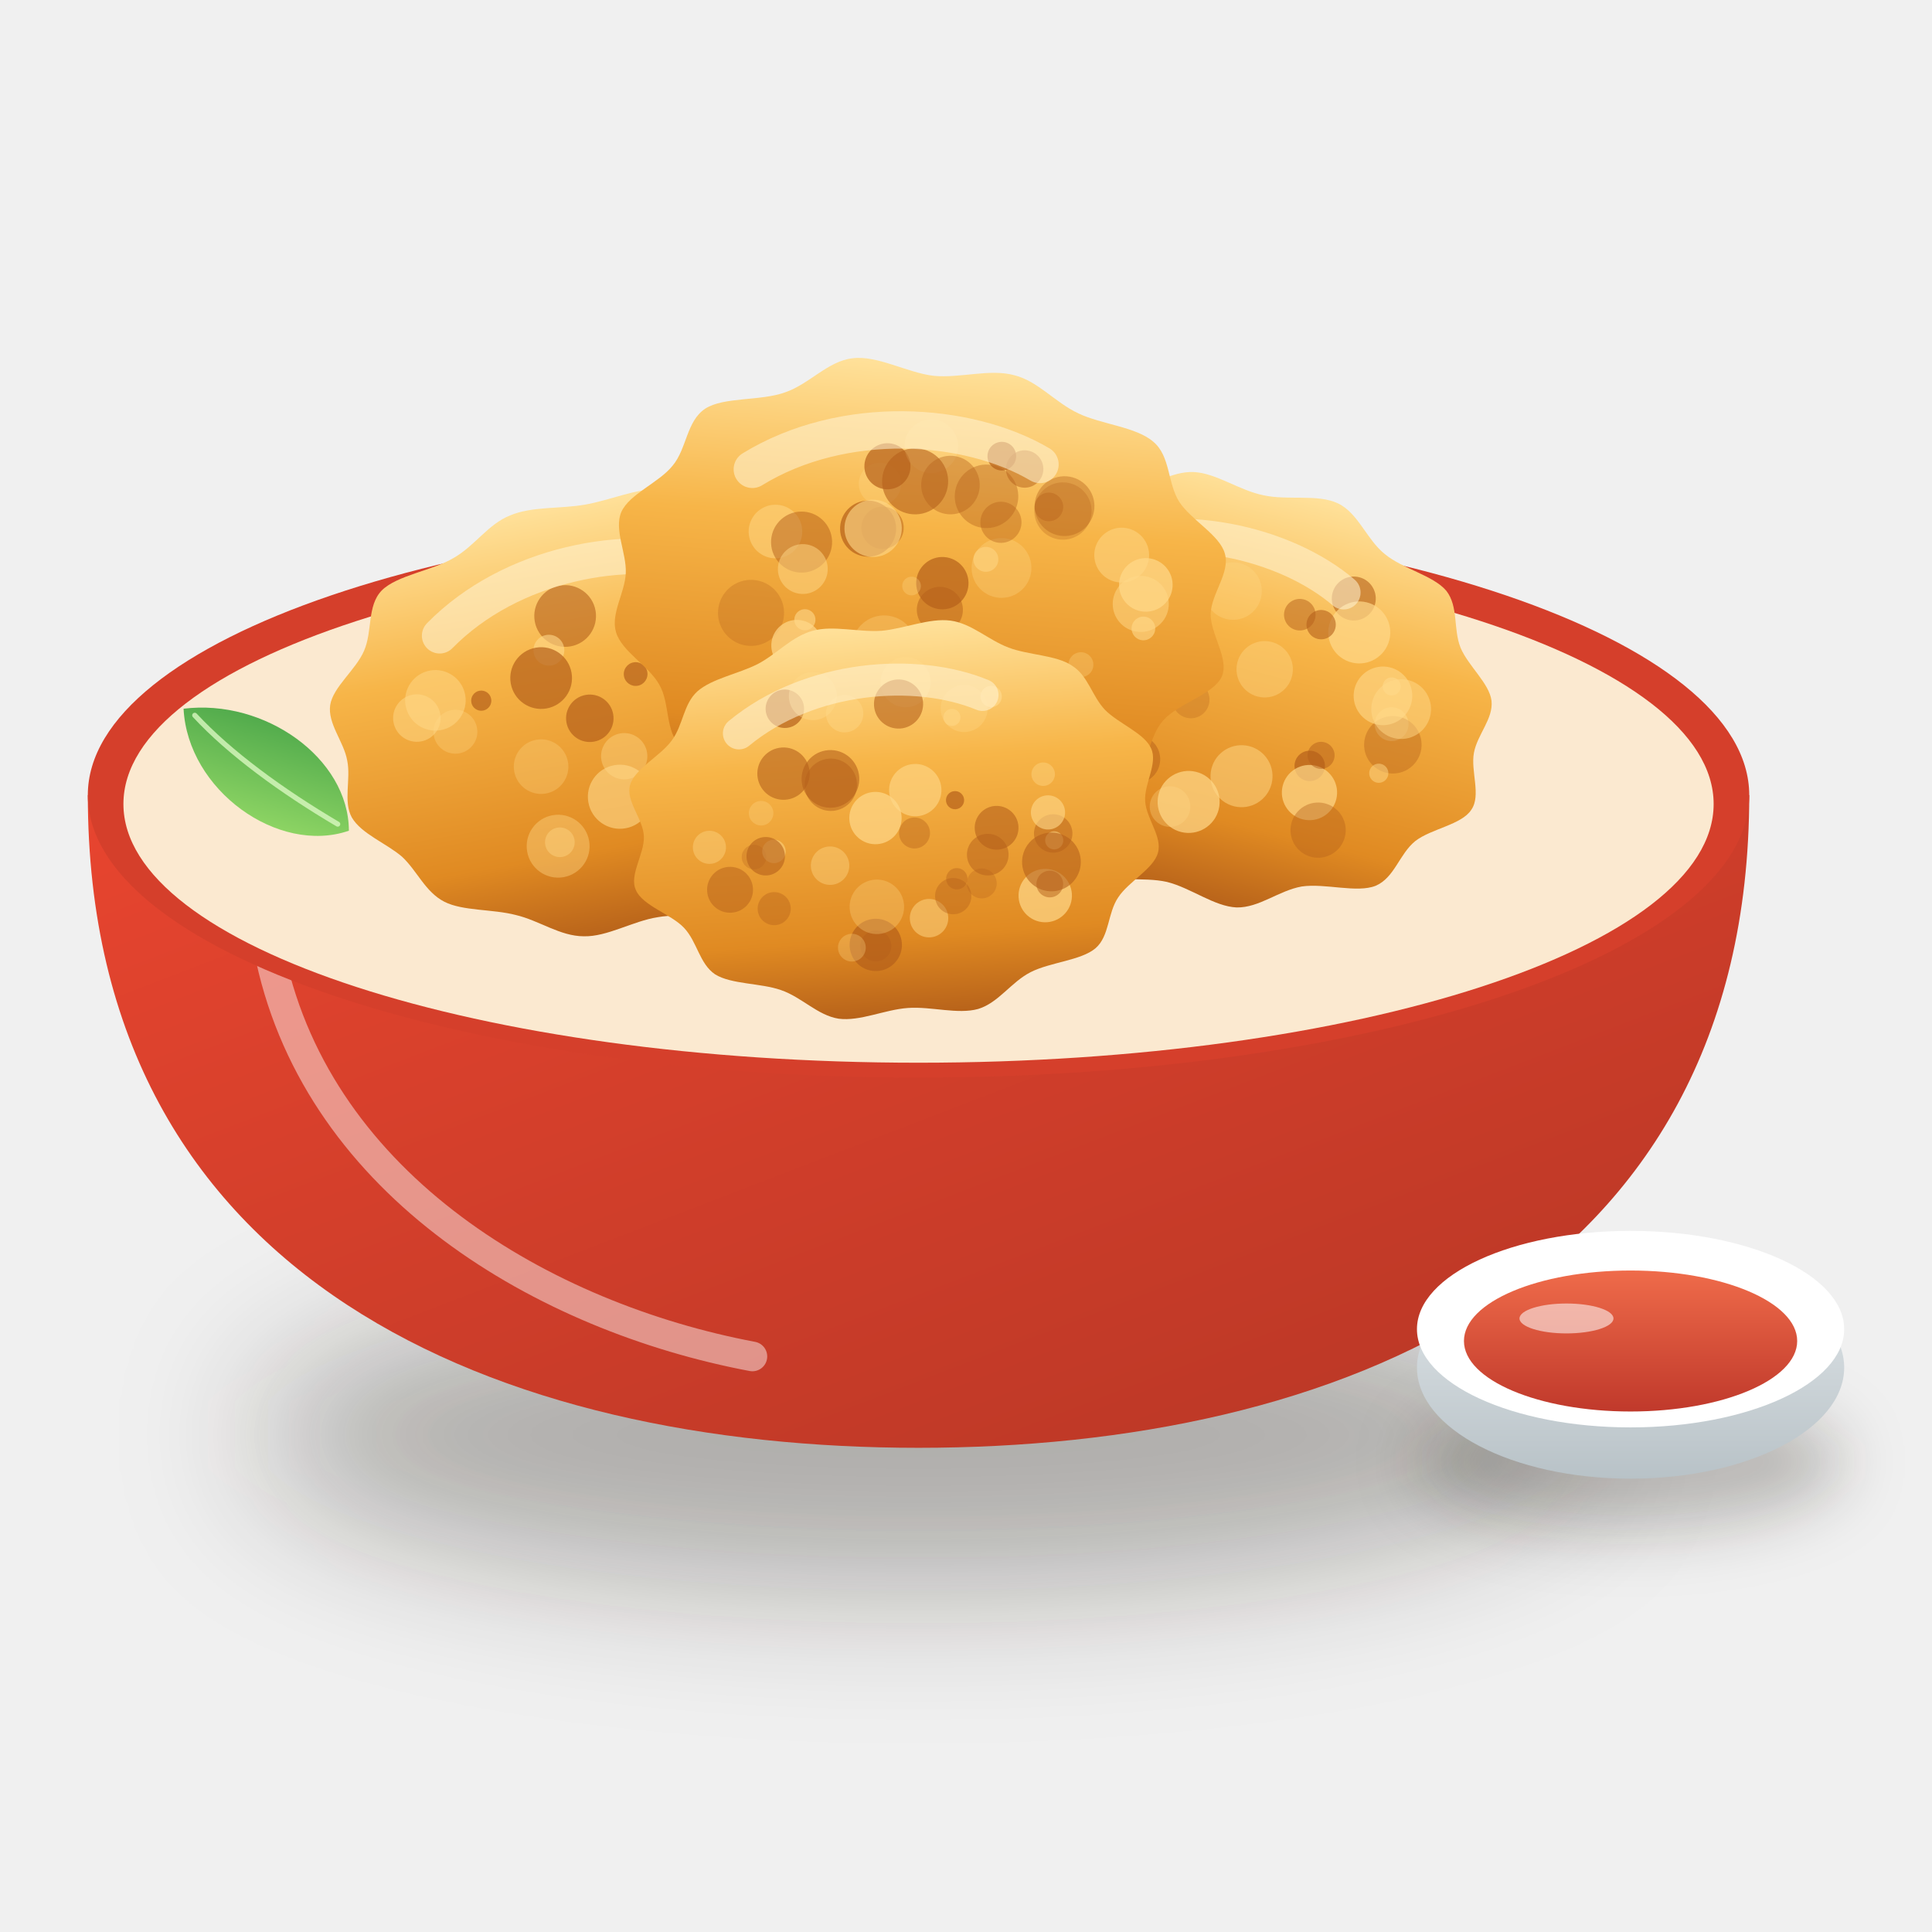
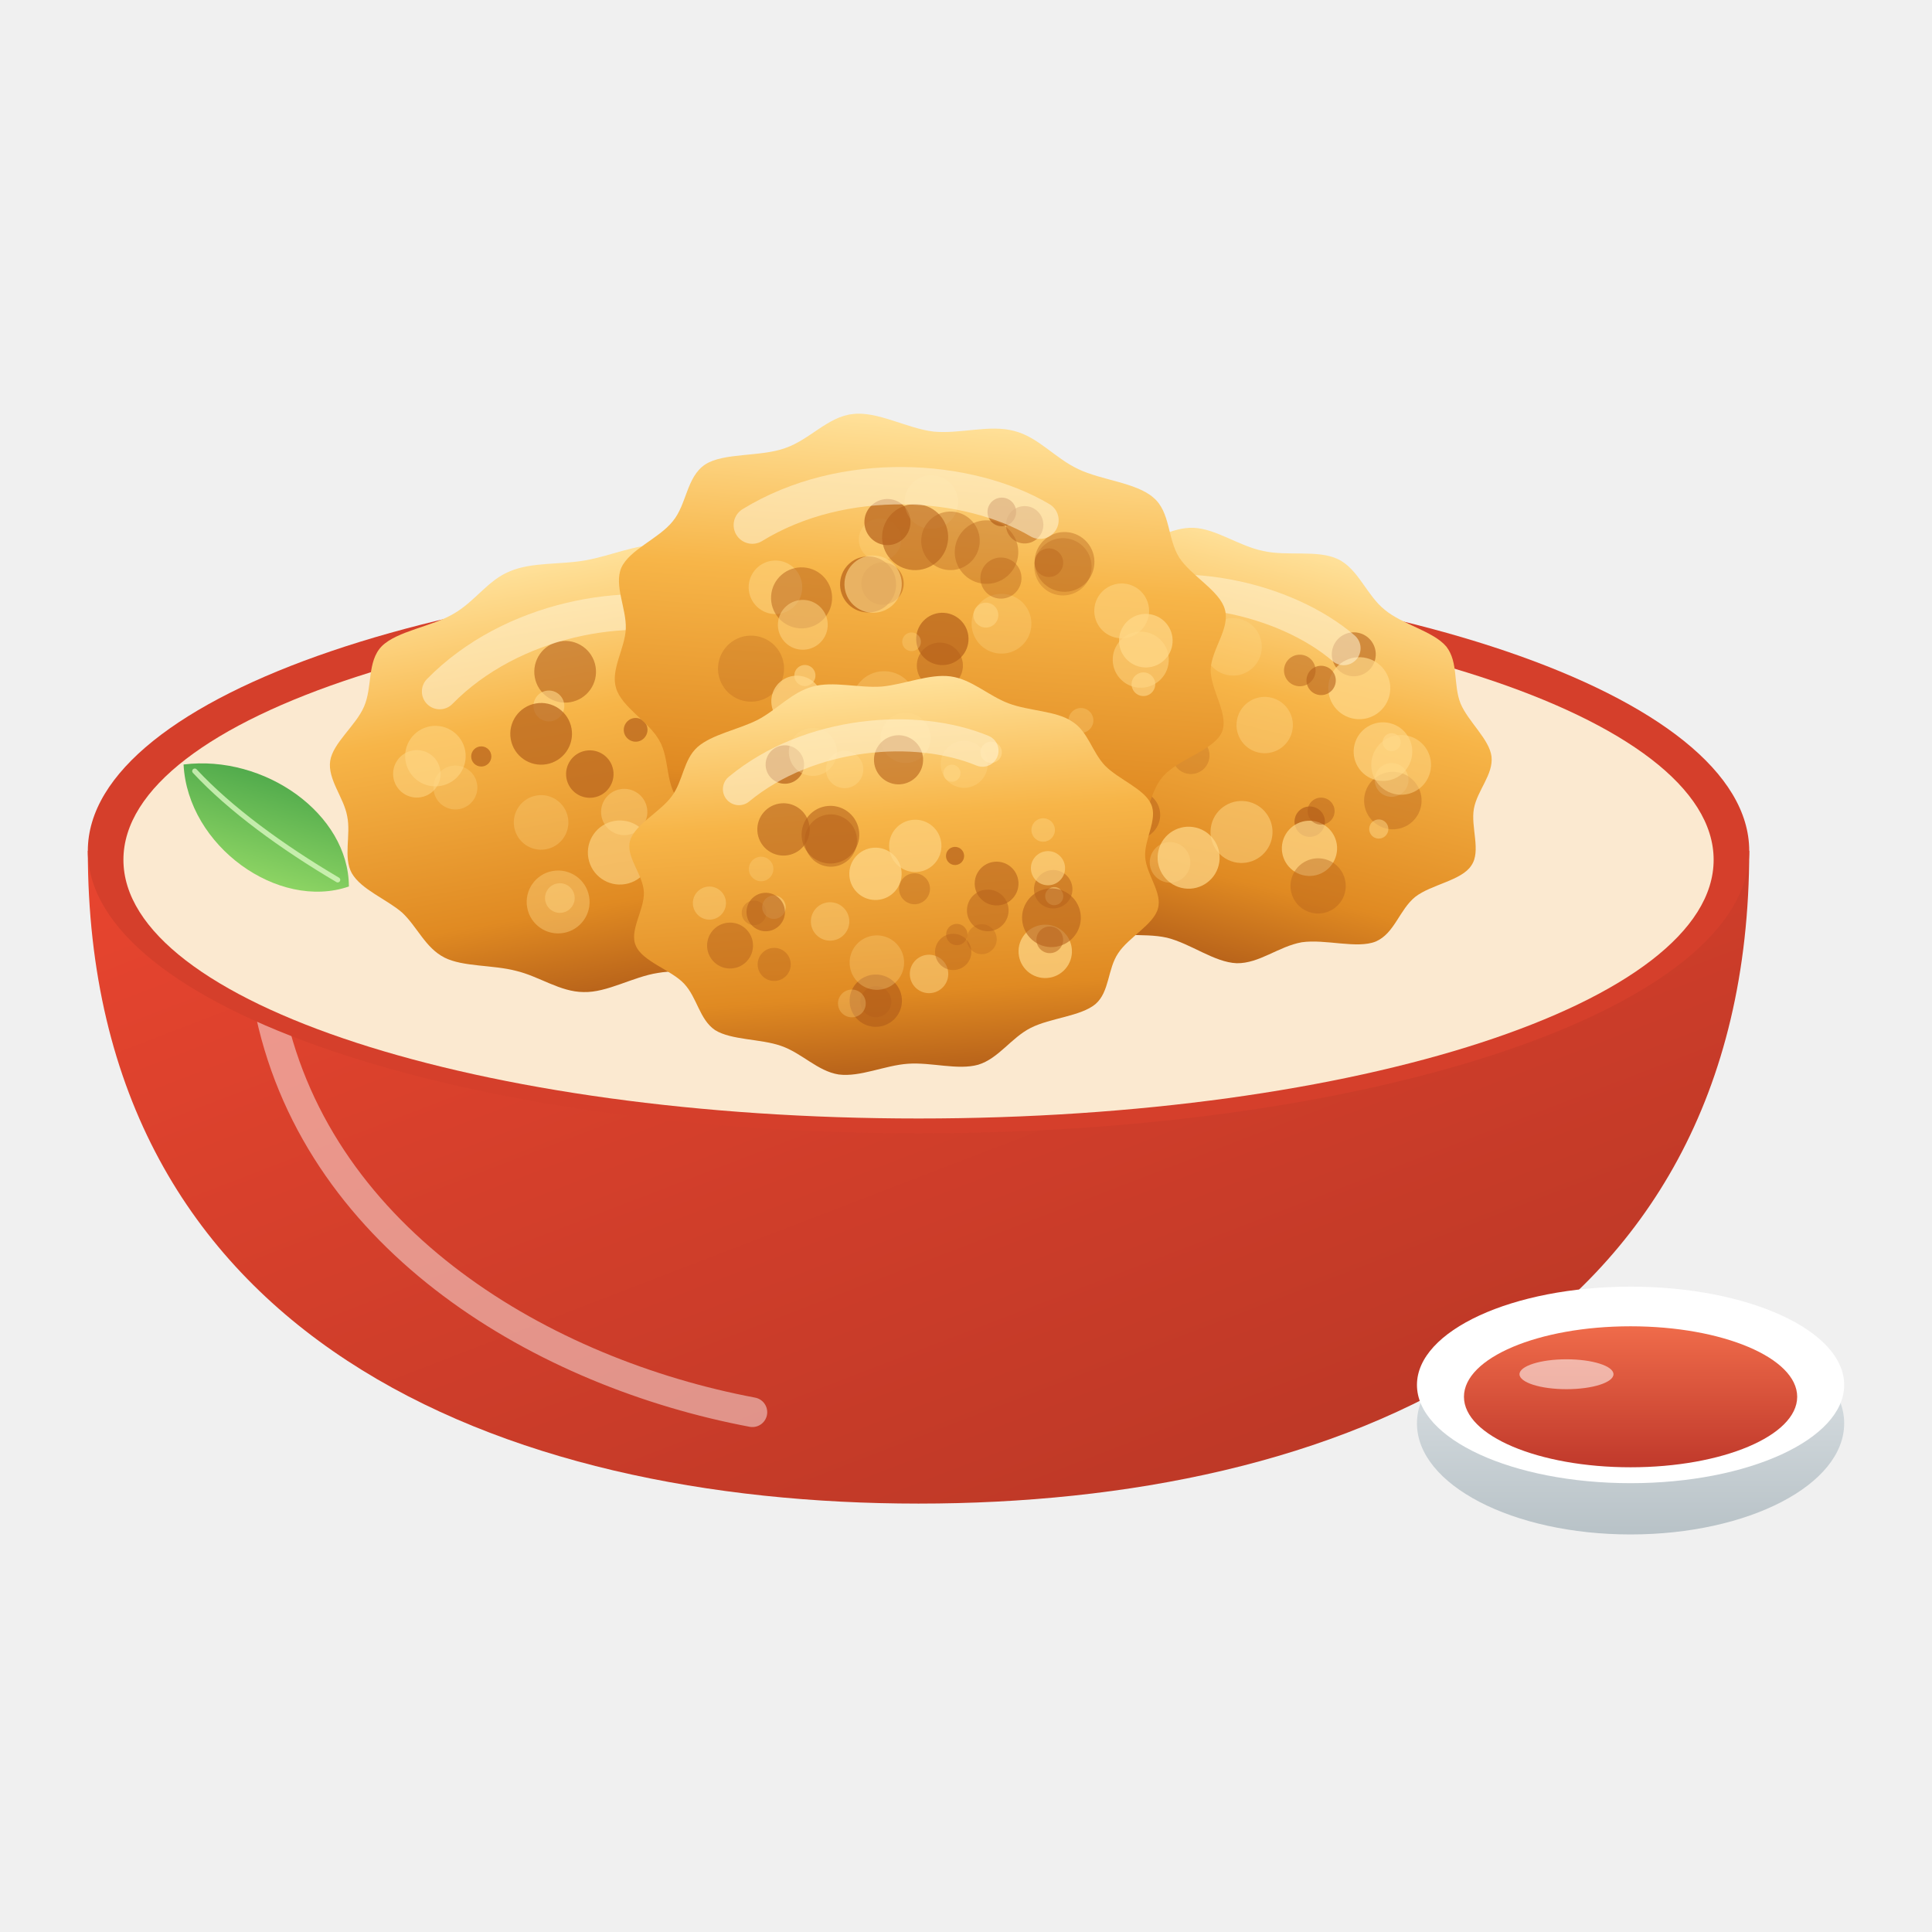
- <svg xmlns="http://www.w3.org/2000/svg" viewBox="45.2 76.0 325.6 325.6">
+ <svg xmlns="http://www.w3.org/2000/svg" viewBox="45.2 66.6 325.6 325.6">
  <defs>
-     <filter id="b60" x="-50%" y="-50%" width="200%" height="200%">
-       <feGaussianBlur stdDeviation="11.8" />
-     </filter>
-     <linearGradient id="g61" x1="0" y1="0" x2="1" y2="1">
+     <linearGradient id="g52" x1="0" y1="0" x2="1" y2="1">
      <stop offset="0" stop-color="#e8452f" stop-opacity="1" />
      <stop offset="1" stop-color="#b53625" stop-opacity="1" />
    </linearGradient>
-     <linearGradient id="g62" x1="0" y1="0" x2="0" y2="1">
-       <stop offset="0" stop-color="#ffe19a" stop-opacity="1" />
-       <stop offset="0.35" stop-color="#f7b548" stop-opacity="1" />
-       <stop offset="0.8" stop-color="#e08a22" stop-opacity="1" />
-       <stop offset="1" stop-color="#b8631a" stop-opacity="1" />
-     </linearGradient>
-     <linearGradient id="g63" x1="0" y1="0" x2="0" y2="1">
-       <stop offset="0" stop-color="#ffe19a" stop-opacity="1" />
-       <stop offset="0.35" stop-color="#f7b548" stop-opacity="1" />
-       <stop offset="0.8" stop-color="#e08a22" stop-opacity="1" />
-       <stop offset="1" stop-color="#b8631a" stop-opacity="1" />
-     </linearGradient>
-     <linearGradient id="g64" x1="0" y1="0" x2="0" y2="1">
-       <stop offset="0" stop-color="#ffe19a" stop-opacity="1" />
-       <stop offset="0.35" stop-color="#f7b548" stop-opacity="1" />
-       <stop offset="0.8" stop-color="#e08a22" stop-opacity="1" />
-       <stop offset="1" stop-color="#b8631a" stop-opacity="1" />
-     </linearGradient>
-     <linearGradient id="g65" x1="0" y1="0" x2="0" y2="1">
-       <stop offset="0" stop-color="#ffe19a" stop-opacity="1" />
-       <stop offset="0.35" stop-color="#f7b548" stop-opacity="1" />
-       <stop offset="0.8" stop-color="#e08a22" stop-opacity="1" />
-       <stop offset="1" stop-color="#b8631a" stop-opacity="1" />
-     </linearGradient>
-     <filter id="b66" x="-50%" y="-50%" width="200%" height="200%">
-       <feGaussianBlur stdDeviation="5.2" />
-     </filter>
-     <linearGradient id="g67" x1="0" y1="0" x2="0" y2="1">
+     <linearGradient id="g53" x1="0" y1="0" x2="0" y2="1">
+       <stop offset="0" stop-color="#ffe19a" stop-opacity="1" />
+       <stop offset="0.35" stop-color="#f7b548" stop-opacity="1" />
+       <stop offset="0.8" stop-color="#e08a22" stop-opacity="1" />
+       <stop offset="1" stop-color="#b8631a" stop-opacity="1" />
+     </linearGradient>
+     <linearGradient id="g54" x1="0" y1="0" x2="0" y2="1">
+       <stop offset="0" stop-color="#ffe19a" stop-opacity="1" />
+       <stop offset="0.35" stop-color="#f7b548" stop-opacity="1" />
+       <stop offset="0.8" stop-color="#e08a22" stop-opacity="1" />
+       <stop offset="1" stop-color="#b8631a" stop-opacity="1" />
+     </linearGradient>
+     <linearGradient id="g55" x1="0" y1="0" x2="0" y2="1">
+       <stop offset="0" stop-color="#ffe19a" stop-opacity="1" />
+       <stop offset="0.35" stop-color="#f7b548" stop-opacity="1" />
+       <stop offset="0.8" stop-color="#e08a22" stop-opacity="1" />
+       <stop offset="1" stop-color="#b8631a" stop-opacity="1" />
+     </linearGradient>
+     <linearGradient id="g56" x1="0" y1="0" x2="0" y2="1">
+       <stop offset="0" stop-color="#ffe19a" stop-opacity="1" />
+       <stop offset="0.35" stop-color="#f7b548" stop-opacity="1" />
+       <stop offset="0.8" stop-color="#e08a22" stop-opacity="1" />
+       <stop offset="1" stop-color="#b8631a" stop-opacity="1" />
+     </linearGradient>
+     <linearGradient id="g57" x1="0" y1="0" x2="0" y2="1">
      <stop offset="0" stop-color="#e4e9ec" stop-opacity="1" />
      <stop offset="1" stop-color="#b8c2c7" stop-opacity="1" />
    </linearGradient>
-     <linearGradient id="g68" x1="0" y1="0" x2="0" y2="1">
+     <linearGradient id="g58" x1="0" y1="0" x2="0" y2="1">
      <stop offset="0" stop-color="#ef6b4a" stop-opacity="1" />
      <stop offset="1" stop-color="#c0392b" stop-opacity="1" />
    </linearGradient>
-     <linearGradient id="g69" x1="0" y1="0" x2="1" y2="1">
+     <linearGradient id="g59" x1="0" y1="0" x2="1" y2="1">
      <stop offset="0" stop-color="#9ee06a" stop-opacity="1" />
      <stop offset="1" stop-color="#3f9e45" stop-opacity="1" />
    </linearGradient>
  </defs>
-   <ellipse cx="200" cy="317.8" rx="112" ry="26.18" fill="#1a120b" opacity="0.3" filter="url(#b60)" />
-   <path d="M60 210 C60 292.5 130 320 200 320 C270 320 340 292.5 340 210 Z" fill="url(#g61)" />
+   <path d="M60 210 C60 292.5 130 320 200 320 C270 320 340 292.5 340 210 Z" fill="url(#g52)" />
  <path d="M90.8 237.5 C99.2 276 137 298 172 304.6" fill="none" stroke="#fff" stroke-width="5" stroke-linecap="round" opacity=".45" />
  <ellipse cx="200" cy="210" rx="140" ry="47.6" fill="#d53f2b" />
  <ellipse cx="200" cy="211.5" rx="134" ry="43.6" fill="#fbe9d0" />
  <g transform="translate(150 196) rotate(-10) scale(1)">
-     <path d="M47.3 0.0 C47.3 3.3 50.0 6.9 48.9 9.8 C47.8 12.8 43.0 14.8 40.9 17.7 C38.7 20.5 38.8 24.8 35.9 26.9 C33.0 29.1 27.3 28.9 23.5 30.5 C19.7 32.1 16.9 35.7 13.0 36.4 C9.1 37.2 4.3 35.1 0.0 35.1 C-4.3 35.0 -9.0 36.9 -12.9 36.1 C-16.8 35.4 -19.8 32.2 -23.5 30.6 C-27.2 28.9 -32.2 28.4 -35.0 26.3 C-37.9 24.1 -38.6 20.4 -40.7 17.6 C-42.9 14.9 -46.8 12.6 -47.9 9.6 C-48.9 6.7 -46.9 3.2 -47.0 0.0 C-47.0 -3.2 -49.2 -6.7 -48.2 -9.7 C-47.2 -12.6 -42.9 -14.8 -41.0 -17.7 C-39.0 -20.7 -39.2 -25.1 -36.3 -27.2 C-33.3 -29.3 -27.3 -29.0 -23.4 -30.5 C-19.5 -31.9 -16.7 -35.1 -12.8 -35.9 C-8.9 -36.8 -4.3 -35.5 -0.0 -35.5 C4.3 -35.5 8.9 -36.7 12.8 -35.9 C16.7 -35.0 19.7 -32.1 23.5 -30.5 C27.3 -29.0 32.7 -28.8 35.6 -26.7 C38.4 -24.5 38.3 -20.4 40.6 -17.6 C42.8 -14.8 48.1 -12.8 49.2 -9.9 C50.3 -7.0 47.4 -3.3 47.3 0.0Z" fill="url(#g62)" />
+     <path d="M47.3 0.0 C47.3 3.3 50.0 6.9 48.9 9.8 C47.8 12.8 43.0 14.8 40.9 17.7 C38.7 20.5 38.8 24.8 35.9 26.9 C33.0 29.1 27.3 28.9 23.5 30.5 C19.7 32.1 16.9 35.7 13.0 36.4 C9.1 37.2 4.3 35.1 0.0 35.1 C-4.3 35.0 -9.0 36.9 -12.9 36.1 C-16.8 35.4 -19.8 32.2 -23.5 30.6 C-27.2 28.9 -32.2 28.4 -35.0 26.3 C-37.9 24.1 -38.6 20.4 -40.7 17.6 C-42.9 14.9 -46.8 12.6 -47.9 9.6 C-48.9 6.7 -46.9 3.2 -47.0 0.0 C-47.0 -3.2 -49.2 -6.7 -48.2 -9.7 C-47.2 -12.6 -42.9 -14.8 -41.0 -17.7 C-39.0 -20.7 -39.2 -25.1 -36.3 -27.2 C-33.3 -29.3 -27.3 -29.0 -23.4 -30.5 C-19.5 -31.9 -16.7 -35.1 -12.8 -35.9 C-8.9 -36.8 -4.3 -35.5 -0.0 -35.5 C4.3 -35.5 8.9 -36.7 12.8 -35.9 C16.7 -35.0 19.7 -32.1 23.5 -30.5 C27.3 -29.0 32.7 -28.8 35.6 -26.7 C38.4 -24.5 38.3 -20.4 40.6 -17.6 C42.8 -14.8 48.1 -12.8 49.2 -9.9 C50.3 -7.0 47.4 -3.3 47.3 0.0Z" fill="url(#g53)" />
    <circle cx="28.6" cy="-9.9" r="2.2" fill="#ffd98a" opacity="0.4" />
    <circle cx="10.5" cy="-19.5" r="2.8" fill="#b5601a" opacity="0.7" />
    <circle cx="16" cy="-17.9" r="2.3" fill="#ffd98a" opacity="0.5" />
    <circle cx="-6.6" cy="-17.6" r="5.2" fill="#b5601a" opacity="0.6" />
    <circle cx="-15" cy="6.7" r="4.6" fill="#ffd98a" opacity="0.3" />
    <circle cx="15.5" cy="14.6" r="4.3" fill="#ffd98a" opacity="0.4" />
    <circle cx="15.1" cy="-21.3" r="3" fill="#b5601a" opacity="0.7" />
    <circle cx="13.8" cy="20.8" r="3.9" fill="#ffd98a" opacity="0.5" />
    <circle cx="-2.8" cy="14" r="5.4" fill="#ffd98a" opacity="0.6" />
    <circle cx="33.9" cy="-7.8" r="5" fill="#ffd98a" opacity="0.3" />
    <circle cx="15.2" cy="-4.9" r="3.3" fill="#ffd98a" opacity="0.3" />
    <circle cx="23.3" cy="-12.1" r="4.8" fill="#b5601a" opacity="0.4" />
    <circle cx="10.9" cy="-24.7" r="3.3" fill="#ffd98a" opacity="0.5" />
    <circle cx="33" cy="2.5" r="5.1" fill="#ffd98a" opacity="0.6" />
    <circle cx="25.1" cy="-3.3" r="4.7" fill="#ffd98a" opacity="0.3" />
    <circle cx="19.6" cy="5.9" r="2.7" fill="#b5601a" opacity="0.5" />
    <circle cx="18.8" cy="-10" r="5.4" fill="#b5601a" opacity="0.4" />
    <circle cx="-14.5" cy="20.4" r="5.3" fill="#ffd98a" opacity="0.4" />
    <circle cx="16.7" cy="-8.8" r="2.6" fill="#ffd98a" opacity="0.3" />
    <circle cx="-14.1" cy="19.8" r="2.5" fill="#ffd98a" opacity="0.4" />
    <circle cx="-30.6" cy="-7.4" r="5.1" fill="#ffd98a" opacity="0.5" />
    <circle cx="7.4" cy="-16.9" r="3.4" fill="#ffd98a" opacity="0.5" />
    <circle cx="22.7" cy="19.4" r="1.9" fill="#b5601a" opacity="0.5" />
    <circle cx="20.9" cy="-13.5" r="3.8" fill="#b5601a" opacity="0.3" />
    <circle cx="16.5" cy="12.4" r="5.3" fill="#b5601a" opacity="0.6" />
    <circle cx="18.5" cy="-14.3" r="2.4" fill="#b5601a" opacity="0.4" />
    <circle cx="22.3" cy="-13.8" r="5.4" fill="#b5601a" opacity="0.3" />
    <circle cx="-0.9" cy="7.4" r="3.9" fill="#ffd98a" opacity="0.4" />
    <circle cx="-28.2" cy="-1.6" r="3.7" fill="#ffd98a" opacity="0.3" />
    <circle cx="17.4" cy="10.6" r="2.4" fill="#ffd98a" opacity="0.6" />
    <circle cx="20.7" cy="-4.1" r="2.4" fill="#ffd98a" opacity="0.5" />
    <circle cx="-34.2" cy="-5" r="4" fill="#ffd98a" opacity="0.5" />
    <circle cx="-5.5" cy="0.1" r="4" fill="#b5601a" opacity="0.7" />
    <circle cx="-10.3" cy="-12.4" r="2.6" fill="#ffd98a" opacity="0.6" />
    <circle cx="3.4" cy="-5.9" r="2" fill="#b5601a" opacity="0.7" />
    <circle cx="-12.4" cy="-8" r="5.2" fill="#b5601a" opacity="0.7" />
    <circle cx="-23" cy="-6" r="1.7" fill="#b5601a" opacity="0.7" />
    <circle cx="10.4" cy="12.1" r="4.6" fill="#ffd98a" opacity="0.4" />
    <circle cx="18" cy="21.5" r="4.6" fill="#b5601a" opacity="0.6" />
    <circle cx="34.1" cy="-3.4" r="4.6" fill="#ffd98a" opacity="0.4" />
    <path d="M-28 -18 C -14 -28 6 -28 18 -22" stroke="#fff4d6" stroke-width="6" stroke-linecap="round" fill="none" opacity=".55" />
  </g>
  <g transform="translate(250 192) rotate(14) scale(0.95)">
-     <path d="M47.3 0.0 C47.5 3.3 50.4 7.0 49.3 9.9 C48.3 12.9 43.2 14.9 41.0 17.7 C38.8 20.6 39.0 24.9 36.1 27.1 C33.2 29.2 27.3 28.8 23.4 30.4 C19.6 32.1 17.0 35.9 13.1 36.8 C9.2 37.6 4.4 35.4 0.0 35.4 C-4.4 35.5 -9.3 37.9 -13.3 37.1 C-17.2 36.3 -19.9 32.4 -23.7 30.7 C-27.4 29.0 -33.0 29.1 -35.8 26.9 C-38.6 24.7 -38.4 20.4 -40.6 17.6 C-42.8 14.7 -47.7 12.7 -48.8 9.8 C-49.9 6.9 -47.1 3.3 -47.2 0.0 C-47.3 -3.3 -50.5 -7.0 -49.5 -9.9 C-48.4 -12.9 -43.1 -14.9 -40.9 -17.7 C-38.6 -20.5 -38.9 -24.8 -36.0 -27.0 C-33.0 -29.1 -27.3 -28.9 -23.5 -30.5 C-19.6 -32.0 -16.9 -35.5 -13.0 -36.3 C-9.1 -37.1 -4.4 -35.1 -0.0 -35.3 C4.4 -35.4 9.3 -37.9 13.2 -37.1 C17.1 -36.3 19.7 -32.1 23.4 -30.4 C27.1 -28.6 32.7 -28.8 35.6 -26.7 C38.4 -24.5 38.4 -20.4 40.5 -17.5 C42.6 -14.7 47.0 -12.6 48.1 -9.7 C49.2 -6.7 47.1 -3.3 47.3 0.0Z" fill="url(#g63)" />
+     <path d="M47.3 0.0 C47.5 3.3 50.4 7.0 49.3 9.9 C48.3 12.9 43.2 14.9 41.0 17.7 C38.8 20.6 39.0 24.9 36.1 27.1 C33.2 29.2 27.3 28.8 23.4 30.4 C19.6 32.1 17.0 35.9 13.1 36.8 C9.2 37.6 4.4 35.4 0.0 35.4 C-4.4 35.5 -9.3 37.9 -13.3 37.1 C-17.2 36.3 -19.9 32.4 -23.7 30.7 C-27.4 29.0 -33.0 29.1 -35.8 26.9 C-38.6 24.7 -38.4 20.4 -40.6 17.6 C-42.8 14.7 -47.7 12.7 -48.8 9.8 C-49.9 6.9 -47.1 3.3 -47.2 0.0 C-47.3 -3.3 -50.5 -7.0 -49.5 -9.9 C-48.4 -12.9 -43.1 -14.9 -40.9 -17.7 C-38.6 -20.5 -38.9 -24.8 -36.0 -27.0 C-33.0 -29.1 -27.3 -28.9 -23.5 -30.5 C-19.6 -32.0 -16.9 -35.5 -13.0 -36.3 C-9.1 -37.1 -4.4 -35.1 -0.0 -35.3 C4.4 -35.4 9.3 -37.9 13.2 -37.1 C17.1 -36.3 19.7 -32.1 23.4 -30.4 C27.1 -28.6 32.7 -28.8 35.6 -26.7 C38.4 -24.5 38.4 -20.4 40.5 -17.5 C42.6 -14.7 47.0 -12.6 48.1 -9.7 C49.2 -6.7 47.1 -3.3 47.3 0.0Z" fill="url(#g54)" />
    <circle cx="-19.4" cy="11.3" r="5.3" fill="#b5601a" opacity="0.3" />
    <circle cx="-2.7" cy="22.3" r="3.6" fill="#ffd98a" opacity="0.3" />
    <circle cx="-21" cy="12.4" r="5" fill="#b5601a" opacity="0.5" />
    <circle cx="19.6" cy="9.3" r="2.7" fill="#b5601a" opacity="0.7" />
    <circle cx="-18.8" cy="20.8" r="4.5" fill="#ffd98a" opacity="0.5" />
    <circle cx="20" cy="-21.4" r="3.9" fill="#b5601a" opacity="0.6" />
    <circle cx="-8" cy="-4.2" r="2.8" fill="#ffd98a" opacity="0.6" />
    <circle cx="31.9" cy="-1.4" r="3" fill="#ffd98a" opacity="0.5" />
    <circle cx="33" cy="2.1" r="5.1" fill="#b5601a" opacity="0.4" />
    <circle cx="31.8" cy="7.6" r="1.7" fill="#ffd98a" opacity="0.5" />
    <circle cx="20.7" cy="13.9" r="4.9" fill="#ffd98a" opacity="0.7" />
    <circle cx="30.3" cy="-7.9" r="1.6" fill="#ffd98a" opacity="0.6" />
    <circle cx="-30.7" cy="-2.1" r="2.4" fill="#ffd98a" opacity="0.6" />
    <circle cx="-12.6" cy="-3.8" r="5" fill="#b5601a" opacity="0.7" />
    <circle cx="-8.9" cy="-3" r="4.7" fill="#b5601a" opacity="0.6" />
    <circle cx="-10.2" cy="-20.7" r="3.8" fill="#b5601a" opacity="0.6" />
    <circle cx="-12.3" cy="-14.1" r="3.4" fill="#ffd98a" opacity="0.4" />
    <circle cx="22.4" cy="-15.8" r="5.5" fill="#ffd98a" opacity="0.7" />
    <circle cx="7.7" cy="-5.4" r="5" fill="#ffd98a" opacity="0.4" />
    <circle cx="21.1" cy="7" r="2.4" fill="#b5601a" opacity="0.5" />
    <circle cx="-10.6" cy="15.6" r="4.3" fill="#b5601a" opacity="0.5" />
    <circle cx="-7" cy="-22.9" r="2" fill="#b5601a" opacity="0.3" />
    <circle cx="-23.8" cy="2" r="2.6" fill="#b5601a" opacity="0.5" />
    <circle cx="0.3" cy="20.7" r="5.5" fill="#ffd98a" opacity="0.7" />
    <circle cx="23.8" cy="20" r="4.9" fill="#b5601a" opacity="0.4" />
    <circle cx="-2" cy="-2.4" r="1.7" fill="#b5601a" opacity="0.5" />
    <circle cx="-6.8" cy="-12.6" r="2.3" fill="#b5601a" opacity="0.6" />
    <circle cx="15.5" cy="-15.5" r="2.6" fill="#b5601a" opacity="0.6" />
    <circle cx="-31.5" cy="8.8" r="4.7" fill="#b5601a" opacity="0.7" />
    <circle cx="-14.1" cy="-12.6" r="2.6" fill="#ffd98a" opacity="0.7" />
    <circle cx="-1.1" cy="-17.5" r="5.1" fill="#ffd98a" opacity="0.3" />
    <circle cx="-10.1" cy="3.3" r="1.7" fill="#ffd98a" opacity="0.6" />
    <circle cx="29.2" cy="-5.9" r="5.2" fill="#ffd98a" opacity="0.6" />
    <circle cx="-28.4" cy="12.5" r="4.9" fill="#ffd98a" opacity="0.6" />
    <circle cx="11.4" cy="-16.3" r="2.8" fill="#b5601a" opacity="0.5" />
    <circle cx="-3.7" cy="3" r="3.3" fill="#b5601a" opacity="0.3" />
    <circle cx="-8.1" cy="1.4" r="2.1" fill="#ffd98a" opacity="0.5" />
    <circle cx="32.9" cy="-4.4" r="5.3" fill="#ffd98a" opacity="0.5" />
    <circle cx="8.3" cy="14" r="5.5" fill="#ffd98a" opacity="0.5" />
    <circle cx="-13.7" cy="-3.3" r="4.6" fill="#ffd98a" opacity="0.4" />
    <path d="M-28 -18 C -14 -28 6 -28 18 -22" stroke="#fff4d6" stroke-width="6" stroke-linecap="round" fill="none" opacity=".55" />
  </g>
  <g transform="translate(200 176) rotate(4) scale(1.05)">
-     <path d="M47.0 0.0 C47.2 3.3 50.5 7.0 49.5 9.9 C48.4 12.9 42.8 14.7 40.6 17.6 C38.4 20.4 38.9 24.9 36.0 27.0 C33.2 29.2 27.4 29.0 23.5 30.6 C19.7 32.1 16.9 35.6 13.0 36.4 C9.1 37.3 4.3 35.5 0.0 35.5 C-4.3 35.4 -8.9 36.7 -12.8 35.9 C-16.8 35.2 -19.8 32.2 -23.7 30.8 C-27.6 29.3 -33.5 29.4 -36.3 27.2 C-39.1 25.0 -38.5 20.4 -40.5 17.5 C-42.4 14.6 -46.9 12.6 -48.0 9.6 C-49.1 6.7 -47.0 3.2 -47.1 0.0 C-47.2 -3.2 -49.5 -6.8 -48.5 -9.7 C-47.4 -12.7 -42.8 -14.8 -40.8 -17.7 C-38.7 -20.6 -39.1 -25.0 -36.2 -27.2 C-33.4 -29.3 -27.4 -29.0 -23.6 -30.7 C-19.8 -32.3 -17.1 -36.2 -13.2 -36.9 C-9.3 -37.7 -4.3 -35.2 -0.0 -35.0 C4.3 -34.9 8.9 -36.8 12.9 -36.0 C16.8 -35.3 19.7 -32.1 23.6 -30.6 C27.4 -29.1 33.0 -29.1 35.9 -26.9 C38.8 -24.8 38.6 -20.5 40.7 -17.6 C42.8 -14.8 47.6 -12.7 48.6 -9.8 C49.7 -6.8 46.9 -3.3 47.0 0.0Z" fill="url(#g64)" />
+     <path d="M47.0 0.0 C47.2 3.3 50.5 7.0 49.5 9.9 C48.4 12.9 42.8 14.7 40.6 17.6 C38.4 20.4 38.9 24.9 36.0 27.0 C33.2 29.2 27.4 29.0 23.5 30.6 C19.7 32.1 16.9 35.6 13.0 36.4 C9.1 37.3 4.3 35.5 0.0 35.5 C-4.3 35.4 -8.9 36.7 -12.8 35.9 C-16.8 35.2 -19.8 32.2 -23.7 30.8 C-27.6 29.3 -33.5 29.4 -36.3 27.2 C-39.1 25.0 -38.5 20.4 -40.5 17.5 C-42.4 14.6 -46.9 12.6 -48.0 9.6 C-49.1 6.7 -47.0 3.2 -47.1 0.0 C-47.2 -3.2 -49.5 -6.8 -48.5 -9.7 C-47.4 -12.7 -42.8 -14.8 -40.8 -17.7 C-38.7 -20.6 -39.1 -25.0 -36.2 -27.2 C-33.4 -29.3 -27.4 -29.0 -23.6 -30.7 C-19.8 -32.3 -17.1 -36.2 -13.2 -36.9 C-9.3 -37.7 -4.3 -35.2 -0.0 -35.0 C4.3 -34.9 8.9 -36.8 12.9 -36.0 C16.8 -35.3 19.7 -32.1 23.6 -30.6 C27.4 -29.1 33.0 -29.1 35.9 -26.9 C38.8 -24.8 38.6 -20.5 40.7 -17.6 C42.8 -14.8 47.6 -12.7 48.6 -9.8 C49.7 -6.8 46.9 -3.3 47.0 0.0Z" fill="url(#g55)" />
    <circle cx="3.7" cy="-1.9" r="4.2" fill="#b5601a" opacity="0.7" />
    <circle cx="-6.5" cy="-10.1" r="3.4" fill="#b5601a" opacity="0.5" />
    <circle cx="36.4" cy="3.1" r="1.9" fill="#ffd98a" opacity="0.6" />
    <circle cx="-23.6" cy="-8.3" r="4.3" fill="#ffd98a" opacity="0.5" />
    <circle cx="5.8" cy="19.3" r="2" fill="#ffd98a" opacity="0.7" />
    <circle cx="13" cy="-5" r="4.8" fill="#ffd98a" opacity="0.3" />
    <circle cx="26.8" cy="9.6" r="2" fill="#ffd98a" opacity="0.3" />
    <circle cx="16.8" cy="22.4" r="2.6" fill="#ffd98a" opacity="0.6" />
    <circle cx="-7.4" cy="-17.1" r="3.4" fill="#ffd98a" opacity="0.3" />
    <circle cx="-17.9" cy="5.5" r="1.7" fill="#ffd98a" opacity="0.6" />
    <circle cx="22.4" cy="-15.6" r="4.8" fill="#b5601a" opacity="0.4" />
    <circle cx="14.6" cy="10.4" r="2.2" fill="#ffd98a" opacity="0.4" />
    <circle cx="13.7" cy="17" r="2.5" fill="#ffd98a" opacity="0.6" />
    <circle cx="12.4" cy="-12.3" r="3.3" fill="#b5601a" opacity="0.4" />
    <circle cx="-19.3" cy="-6.9" r="4.9" fill="#b5601a" opacity="0.5" />
    <circle cx="25.1" cy="14.2" r="1.9" fill="#b5601a" opacity="0.4" />
    <circle cx="-1.2" cy="-1.1" r="1.5" fill="#ffd98a" opacity="0.3" />
    <circle cx="15.6" cy="-21.1" r="3" fill="#b5601a" opacity="0.5" />
    <circle cx="36.3" cy="-3.9" r="4.3" fill="#ffd98a" opacity="0.7" />
    <circle cx="-0.6" cy="15.8" r="3.9" fill="#b5601a" opacity="0.4" />
    <circle cx="11.8" cy="-22.9" r="2.3" fill="#b5601a" opacity="0.7" />
    <circle cx="10.4" cy="-6.2" r="2" fill="#ffd98a" opacity="0.5" />
    <circle cx="-8.8" cy="-9.8" r="4.5" fill="#b5601a" opacity="0.7" />
    <circle cx="-26.6" cy="5" r="5.3" fill="#b5601a" opacity="0.3" />
    <circle cx="3.6" cy="2.4" r="3.7" fill="#b5601a" opacity="0.5" />
    <circle cx="-6.4" cy="-20" r="3.7" fill="#b5601a" opacity="0.7" />
    <circle cx="-5.3" cy="10.4" r="3.6" fill="#b5601a" opacity="0.6" />
    <circle cx="-18.8" cy="-2.6" r="4" fill="#ffd98a" opacity="0.5" />
    <circle cx="-18.9" cy="9.7" r="4.1" fill="#ffd98a" opacity="0.7" />
    <circle cx="-8" cy="-9.9" r="4.6" fill="#ffd98a" opacity="0.6" />
    <circle cx="19.9" cy="-15.3" r="2.3" fill="#b5601a" opacity="0.4" />
    <circle cx="0.4" cy="-23.7" r="4.3" fill="#ffd98a" opacity="0.4" />
    <circle cx="22.2" cy="-14.8" r="4.6" fill="#b5601a" opacity="0.3" />
    <circle cx="-4.9" cy="9.1" r="5.2" fill="#ffd98a" opacity="0.3" />
    <circle cx="9.8" cy="-16.3" r="5.1" fill="#b5601a" opacity="0.4" />
    <circle cx="3.9" cy="-17.7" r="4.7" fill="#b5601a" opacity="0.4" />
    <circle cx="-1.8" cy="-17.9" r="5.3" fill="#b5601a" opacity="0.6" />
    <circle cx="-5.6" cy="13.8" r="2.6" fill="#ffd98a" opacity="0.5" />
    <circle cx="32.1" cy="-8.4" r="4.4" fill="#ffd98a" opacity="0.5" />
    <circle cx="35.7" cy="-0.8" r="4.5" fill="#ffd98a" opacity="0.5" />
    <path d="M-28 -18 C -14 -28 6 -28 18 -22" stroke="#fff4d6" stroke-width="6" stroke-linecap="round" fill="none" opacity=".55" />
  </g>
  <g transform="translate(196 214) rotate(-4) scale(0.9)">
-     <path d="M47.0 0.0 C47.0 3.3 49.8 6.9 48.7 9.8 C47.7 12.7 42.8 14.8 40.7 17.6 C38.5 20.4 38.6 24.7 35.8 26.8 C32.9 28.9 27.2 28.8 23.4 30.4 C19.6 32.0 17.0 35.7 13.1 36.6 C9.2 37.4 4.4 35.5 0.0 35.5 C-4.4 35.5 -9.1 37.4 -13.1 36.6 C-17.0 35.7 -19.7 32.1 -23.5 30.5 C-27.2 28.9 -32.7 28.8 -35.6 26.7 C-38.4 24.5 -38.5 20.4 -40.8 17.6 C-43.0 14.9 -48.3 12.9 -49.3 9.9 C-50.4 7.0 -47.2 3.3 -47.1 0.0 C-47.0 -3.3 -50.1 -6.9 -49.0 -9.8 C-47.9 -12.8 -42.9 -14.8 -40.6 -17.6 C-38.3 -20.3 -38.0 -24.2 -35.2 -26.4 C-32.3 -28.6 -27.4 -29.1 -23.6 -30.7 C-19.9 -32.3 -16.9 -35.4 -12.9 -36.2 C-9.0 -37.0 -4.3 -35.3 -0.0 -35.3 C4.3 -35.4 9.1 -37.1 13.0 -36.3 C16.9 -35.5 19.8 -32.2 23.5 -30.5 C27.2 -28.8 32.3 -28.5 35.1 -26.3 C38.0 -24.2 38.4 -20.4 40.7 -17.6 C43.0 -14.9 47.8 -12.7 48.8 -9.8 C49.9 -6.9 47.0 -3.3 47.0 0.0Z" fill="url(#g65)" />
+     <path d="M47.0 0.0 C47.0 3.3 49.8 6.9 48.7 9.8 C47.7 12.7 42.8 14.8 40.7 17.6 C38.5 20.4 38.6 24.7 35.8 26.8 C32.9 28.9 27.2 28.8 23.4 30.4 C19.6 32.0 17.0 35.7 13.1 36.6 C9.2 37.4 4.4 35.5 0.0 35.5 C-4.4 35.5 -9.1 37.4 -13.1 36.6 C-17.0 35.7 -19.7 32.1 -23.5 30.5 C-27.2 28.9 -32.7 28.8 -35.6 26.7 C-38.4 24.5 -38.5 20.4 -40.8 17.6 C-43.0 14.9 -48.3 12.9 -49.3 9.9 C-50.4 7.0 -47.2 3.3 -47.1 0.0 C-47.0 -3.3 -50.1 -6.9 -49.0 -9.8 C-47.9 -12.8 -42.9 -14.8 -40.6 -17.6 C-38.3 -20.3 -38.0 -24.2 -35.2 -26.4 C-32.3 -28.6 -27.4 -29.1 -23.6 -30.7 C-19.9 -32.3 -16.9 -35.4 -12.9 -36.2 C-9.0 -37.0 -4.3 -35.3 -0.0 -35.3 C4.3 -35.4 9.1 -37.1 13.0 -36.3 C16.9 -35.5 19.8 -32.2 23.5 -30.5 C27.2 -28.8 32.3 -28.5 35.1 -26.3 C38.0 -24.2 38.4 -20.4 40.7 -17.6 C43.0 -14.9 47.8 -12.7 48.8 -9.8 C49.9 -6.9 47.0 -3.3 47.0 0.0Z" fill="url(#g56)" />
    <circle cx="27.1" cy="16.3" r="5" fill="#ffd98a" opacity="0.7" />
    <circle cx="29.4" cy="4.8" r="3.6" fill="#b5601a" opacity="0.5" />
    <circle cx="-12.7" cy="7.9" r="3.6" fill="#ffd98a" opacity="0.4" />
    <circle cx="18.9" cy="3" r="4.1" fill="#b5601a" opacity="0.6" />
    <circle cx="28.7" cy="0.8" r="3.2" fill="#ffd98a" opacity="0.6" />
    <circle cx="-5.2" cy="23.5" r="2.9" fill="#b5601a" opacity="0.5" />
    <circle cx="3.8" cy="-25.4" r="4.7" fill="#ffd98a" opacity="0.5" />
    <circle cx="-26.8" cy="5.3" r="2.3" fill="#b5601a" opacity="0.3" />
    <circle cx="28.3" cy="-6.4" r="2.2" fill="#ffd98a" opacity="0.4" />
    <circle cx="-5.2" cy="23.3" r="4.9" fill="#b5601a" opacity="0.7" />
    <circle cx="-8" cy="-20.3" r="3.5" fill="#ffd98a" opacity="0.4" />
    <circle cx="16.9" cy="7.9" r="3.9" fill="#b5601a" opacity="0.5" />
    <circle cx="-3.6" cy="-0.4" r="4.9" fill="#ffd98a" opacity="0.7" />
    <circle cx="10.8" cy="12" r="2" fill="#b5601a" opacity="0.4" />
    <circle cx="-23.7" cy="15.2" r="3.1" fill="#b5601a" opacity="0.4" />
    <circle cx="28.1" cy="14.2" r="2.5" fill="#b5601a" opacity="0.5" />
    <circle cx="3.5" cy="2.9" r="2.9" fill="#b5601a" opacity="0.4" />
    <circle cx="-31.7" cy="11.1" r="4.3" fill="#b5601a" opacity="0.5" />
    <circle cx="14.4" cy="-19.7" r="4.4" fill="#ffd98a" opacity="0.3" />
    <circle cx="-11.5" cy="-7.2" r="4.9" fill="#b5601a" opacity="0.5" />
    <circle cx="29.5" cy="6.1" r="1.7" fill="#ffd98a" opacity="0.5" />
    <circle cx="-24.9" cy="-2.8" r="2.3" fill="#ffd98a" opacity="0.3" />
    <circle cx="15.4" cy="13.2" r="2.8" fill="#b5601a" opacity="0.3" />
    <circle cx="-23" cy="4.5" r="2.2" fill="#ffd98a" opacity="0.5" />
    <circle cx="-35" cy="2.9" r="3.1" fill="#ffd98a" opacity="0.4" />
    <circle cx="11.5" cy="-2.7" r="1.7" fill="#b5601a" opacity="0.7" />
    <circle cx="-20.2" cy="-9.9" r="4.9" fill="#b5601a" opacity="0.6" />
    <circle cx="-19.1" cy="-22" r="3.6" fill="#b5601a" opacity="0.7" />
    <circle cx="-9.7" cy="23.5" r="2.6" fill="#ffd98a" opacity="0.3" />
    <circle cx="-24.6" cy="5.3" r="3.6" fill="#b5601a" opacity="0.6" />
    <circle cx="4.2" cy="-5.1" r="4.9" fill="#ffd98a" opacity="0.6" />
    <circle cx="5.1" cy="19" r="3.6" fill="#ffd98a" opacity="0.5" />
    <circle cx="2.2" cy="-21.4" r="4.6" fill="#b5601a" opacity="0.6" />
    <circle cx="28.7" cy="10.1" r="5.5" fill="#b5601a" opacity="0.6" />
    <circle cx="19.6" cy="-21.6" r="2" fill="#ffd98a" opacity="0.7" />
    <circle cx="9.9" cy="15.2" r="3.4" fill="#b5601a" opacity="0.4" />
    <circle cx="12" cy="-18.2" r="1.6" fill="#ffd98a" opacity="0.5" />
    <circle cx="-11.5" cy="-8.3" r="5.4" fill="#b5601a" opacity="0.6" />
    <circle cx="-13.7" cy="-24" r="4.5" fill="#ffd98a" opacity="0.4" />
    <circle cx="-4.5" cy="16.2" r="5.1" fill="#ffd98a" opacity="0.3" />
    <path d="M-28 -18 C -14 -28 6 -28 18 -22" stroke="#fff4d6" stroke-width="6" stroke-linecap="round" fill="none" opacity=".55" />
  </g>
-   <ellipse cx="320" cy="322.32" rx="36" ry="11.52" fill="#1a120b" opacity="0.25" filter="url(#b66)" />
-   <ellipse cx="320" cy="306.48" rx="36" ry="18.72" fill="url(#g67)" />
+   <ellipse cx="320" cy="306.48" rx="36" ry="18.72" fill="url(#g57)" />
  <ellipse cx="320" cy="300" rx="36" ry="16.56" fill="#fff" />
-   <ellipse cx="320" cy="302" rx="28.08" ry="11.88" fill="url(#g68)" />
+   <ellipse cx="320" cy="302" rx="28.08" ry="11.88" fill="url(#g58)" />
  <ellipse cx="309.2" cy="298.2" rx="7.92" ry="2.52" fill="#fff" opacity=".55" />
  <g transform="translate(104 216) rotate(-140) scale(0.36)">
-     <path d="M0 0 C 18 -30 70 -34 96 -6 C 70 22 22 26 0 0 Z" fill="url(#g69)" />
+     <path d="M0 0 C 18 -30 70 -34 96 -6 C 70 22 22 26 0 0 Z" fill="url(#g59)" />
    <path d="M6 -1 C 36 -6 66 -8 90 -5" stroke="#d9f7c0" stroke-width="2.4" fill="none" stroke-linecap="round" opacity=".8" />
  </g>
</svg>
